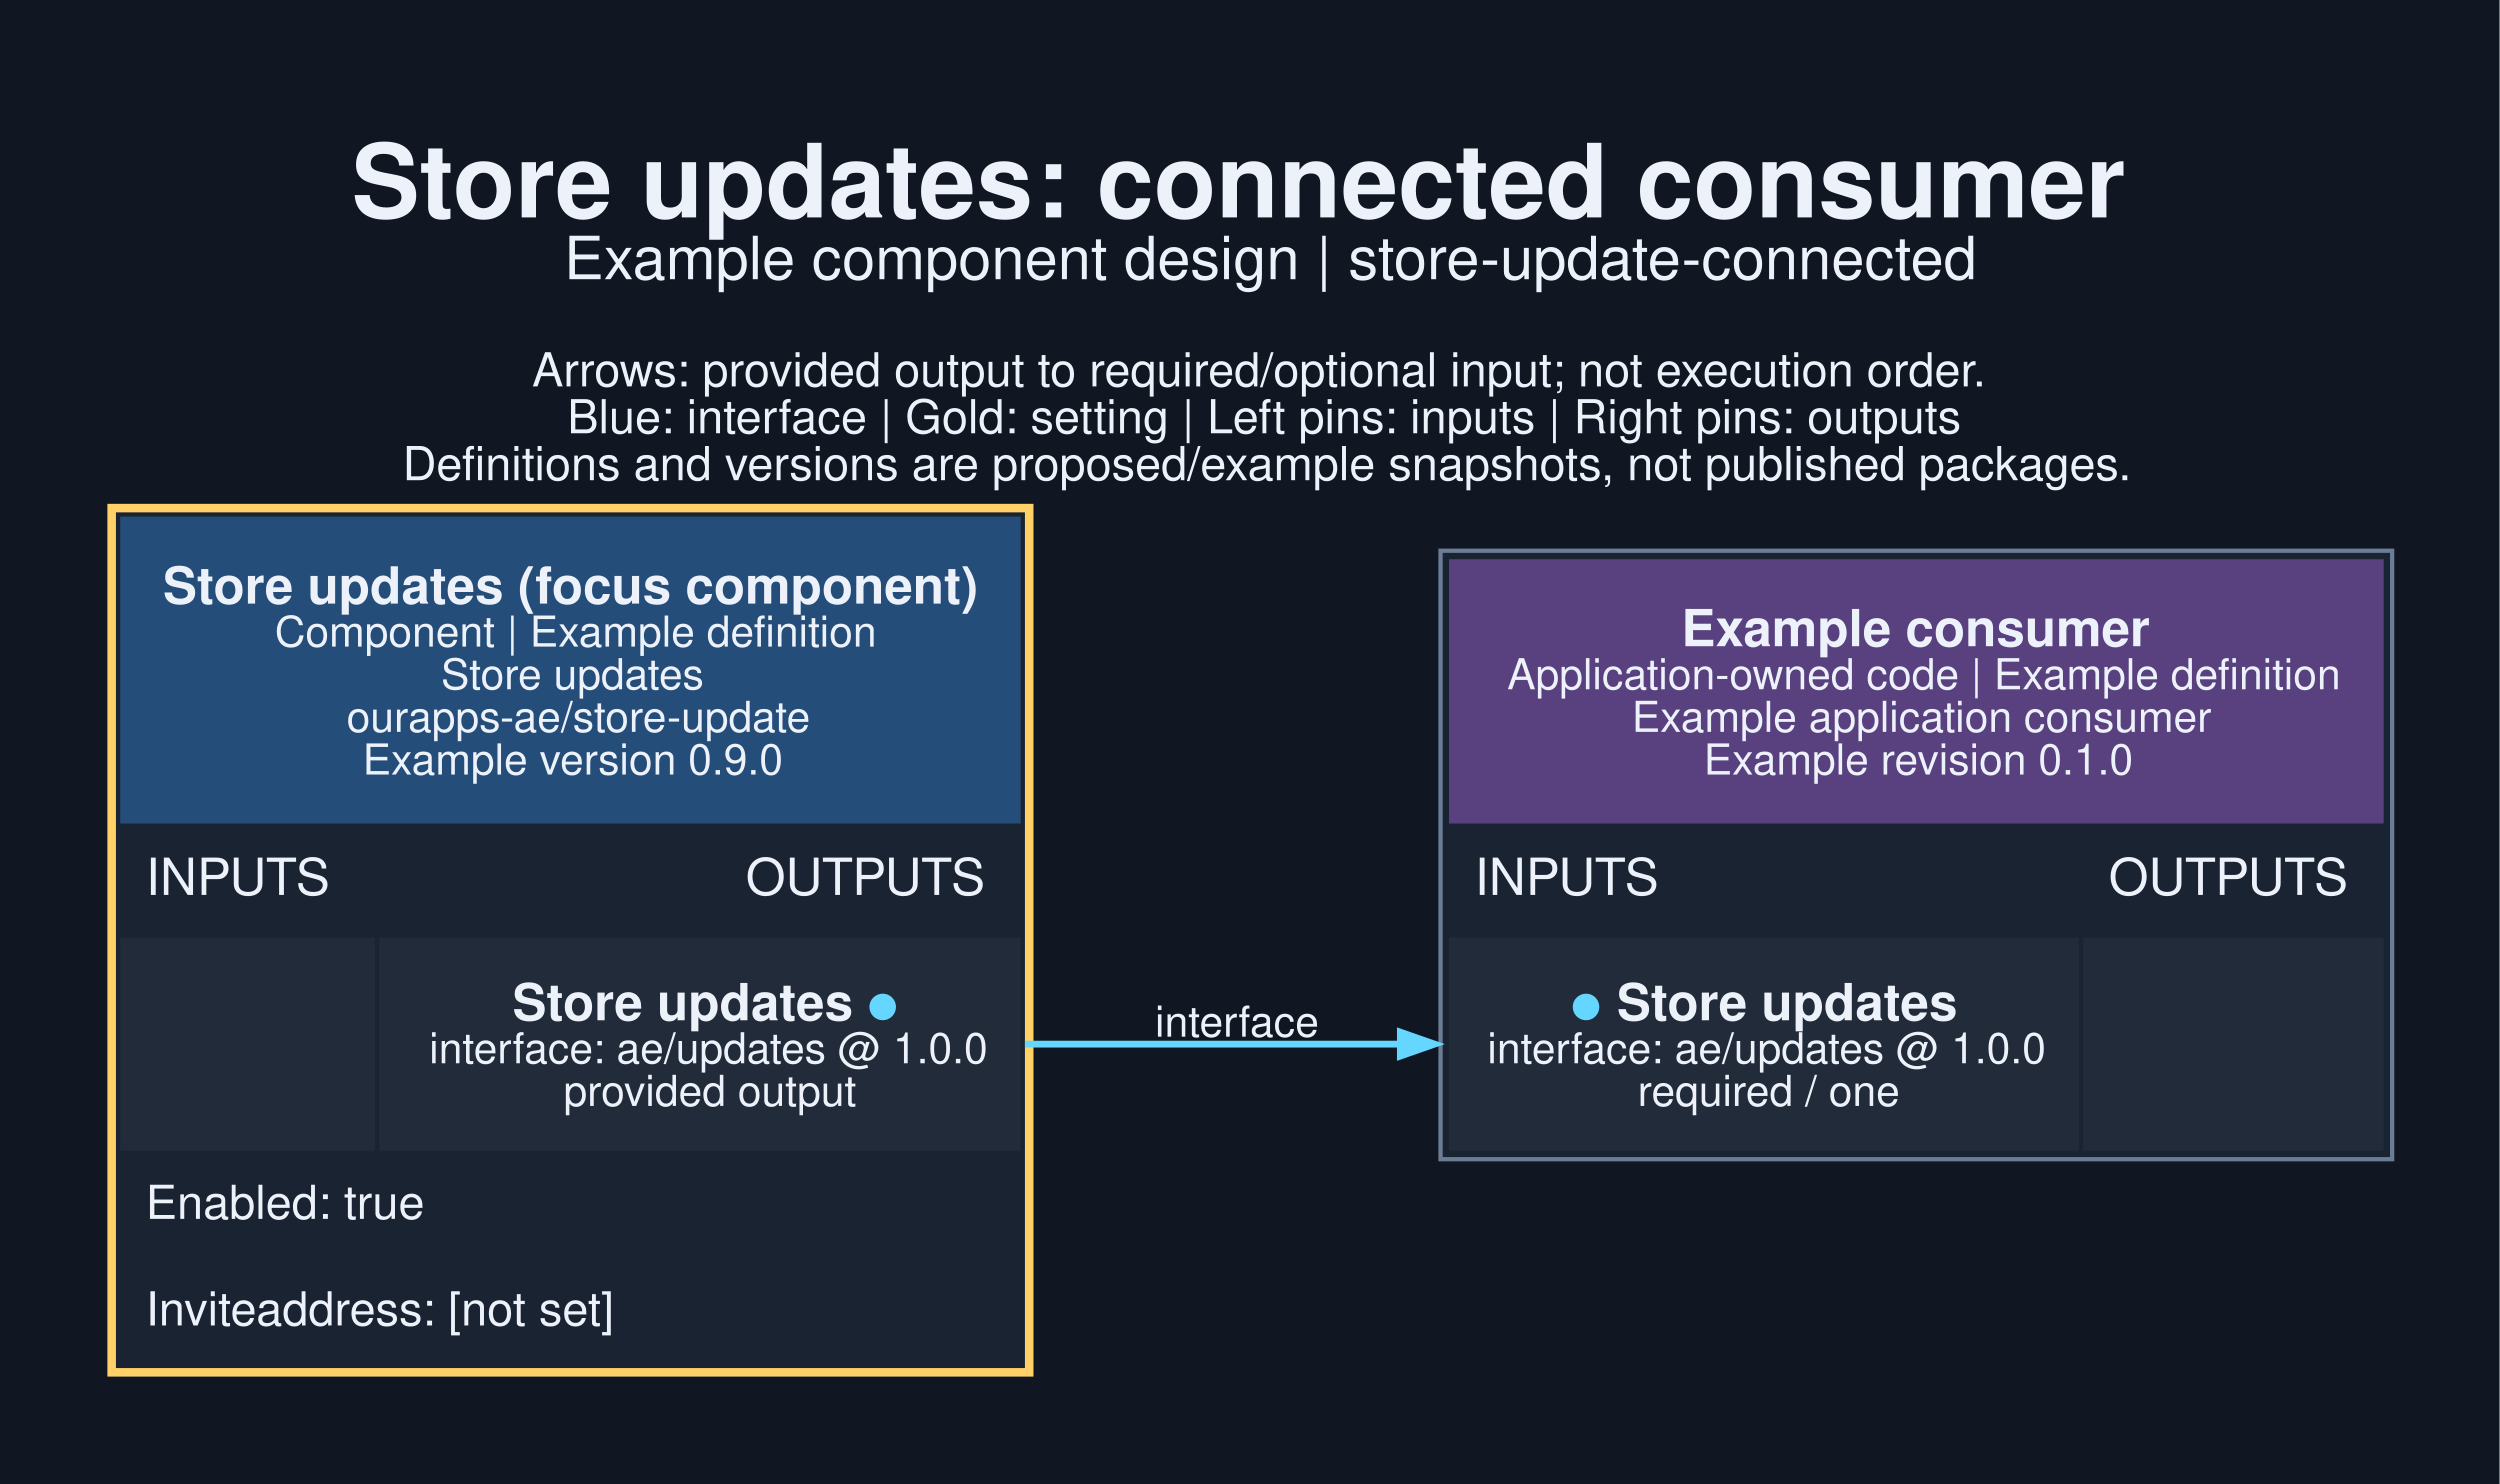
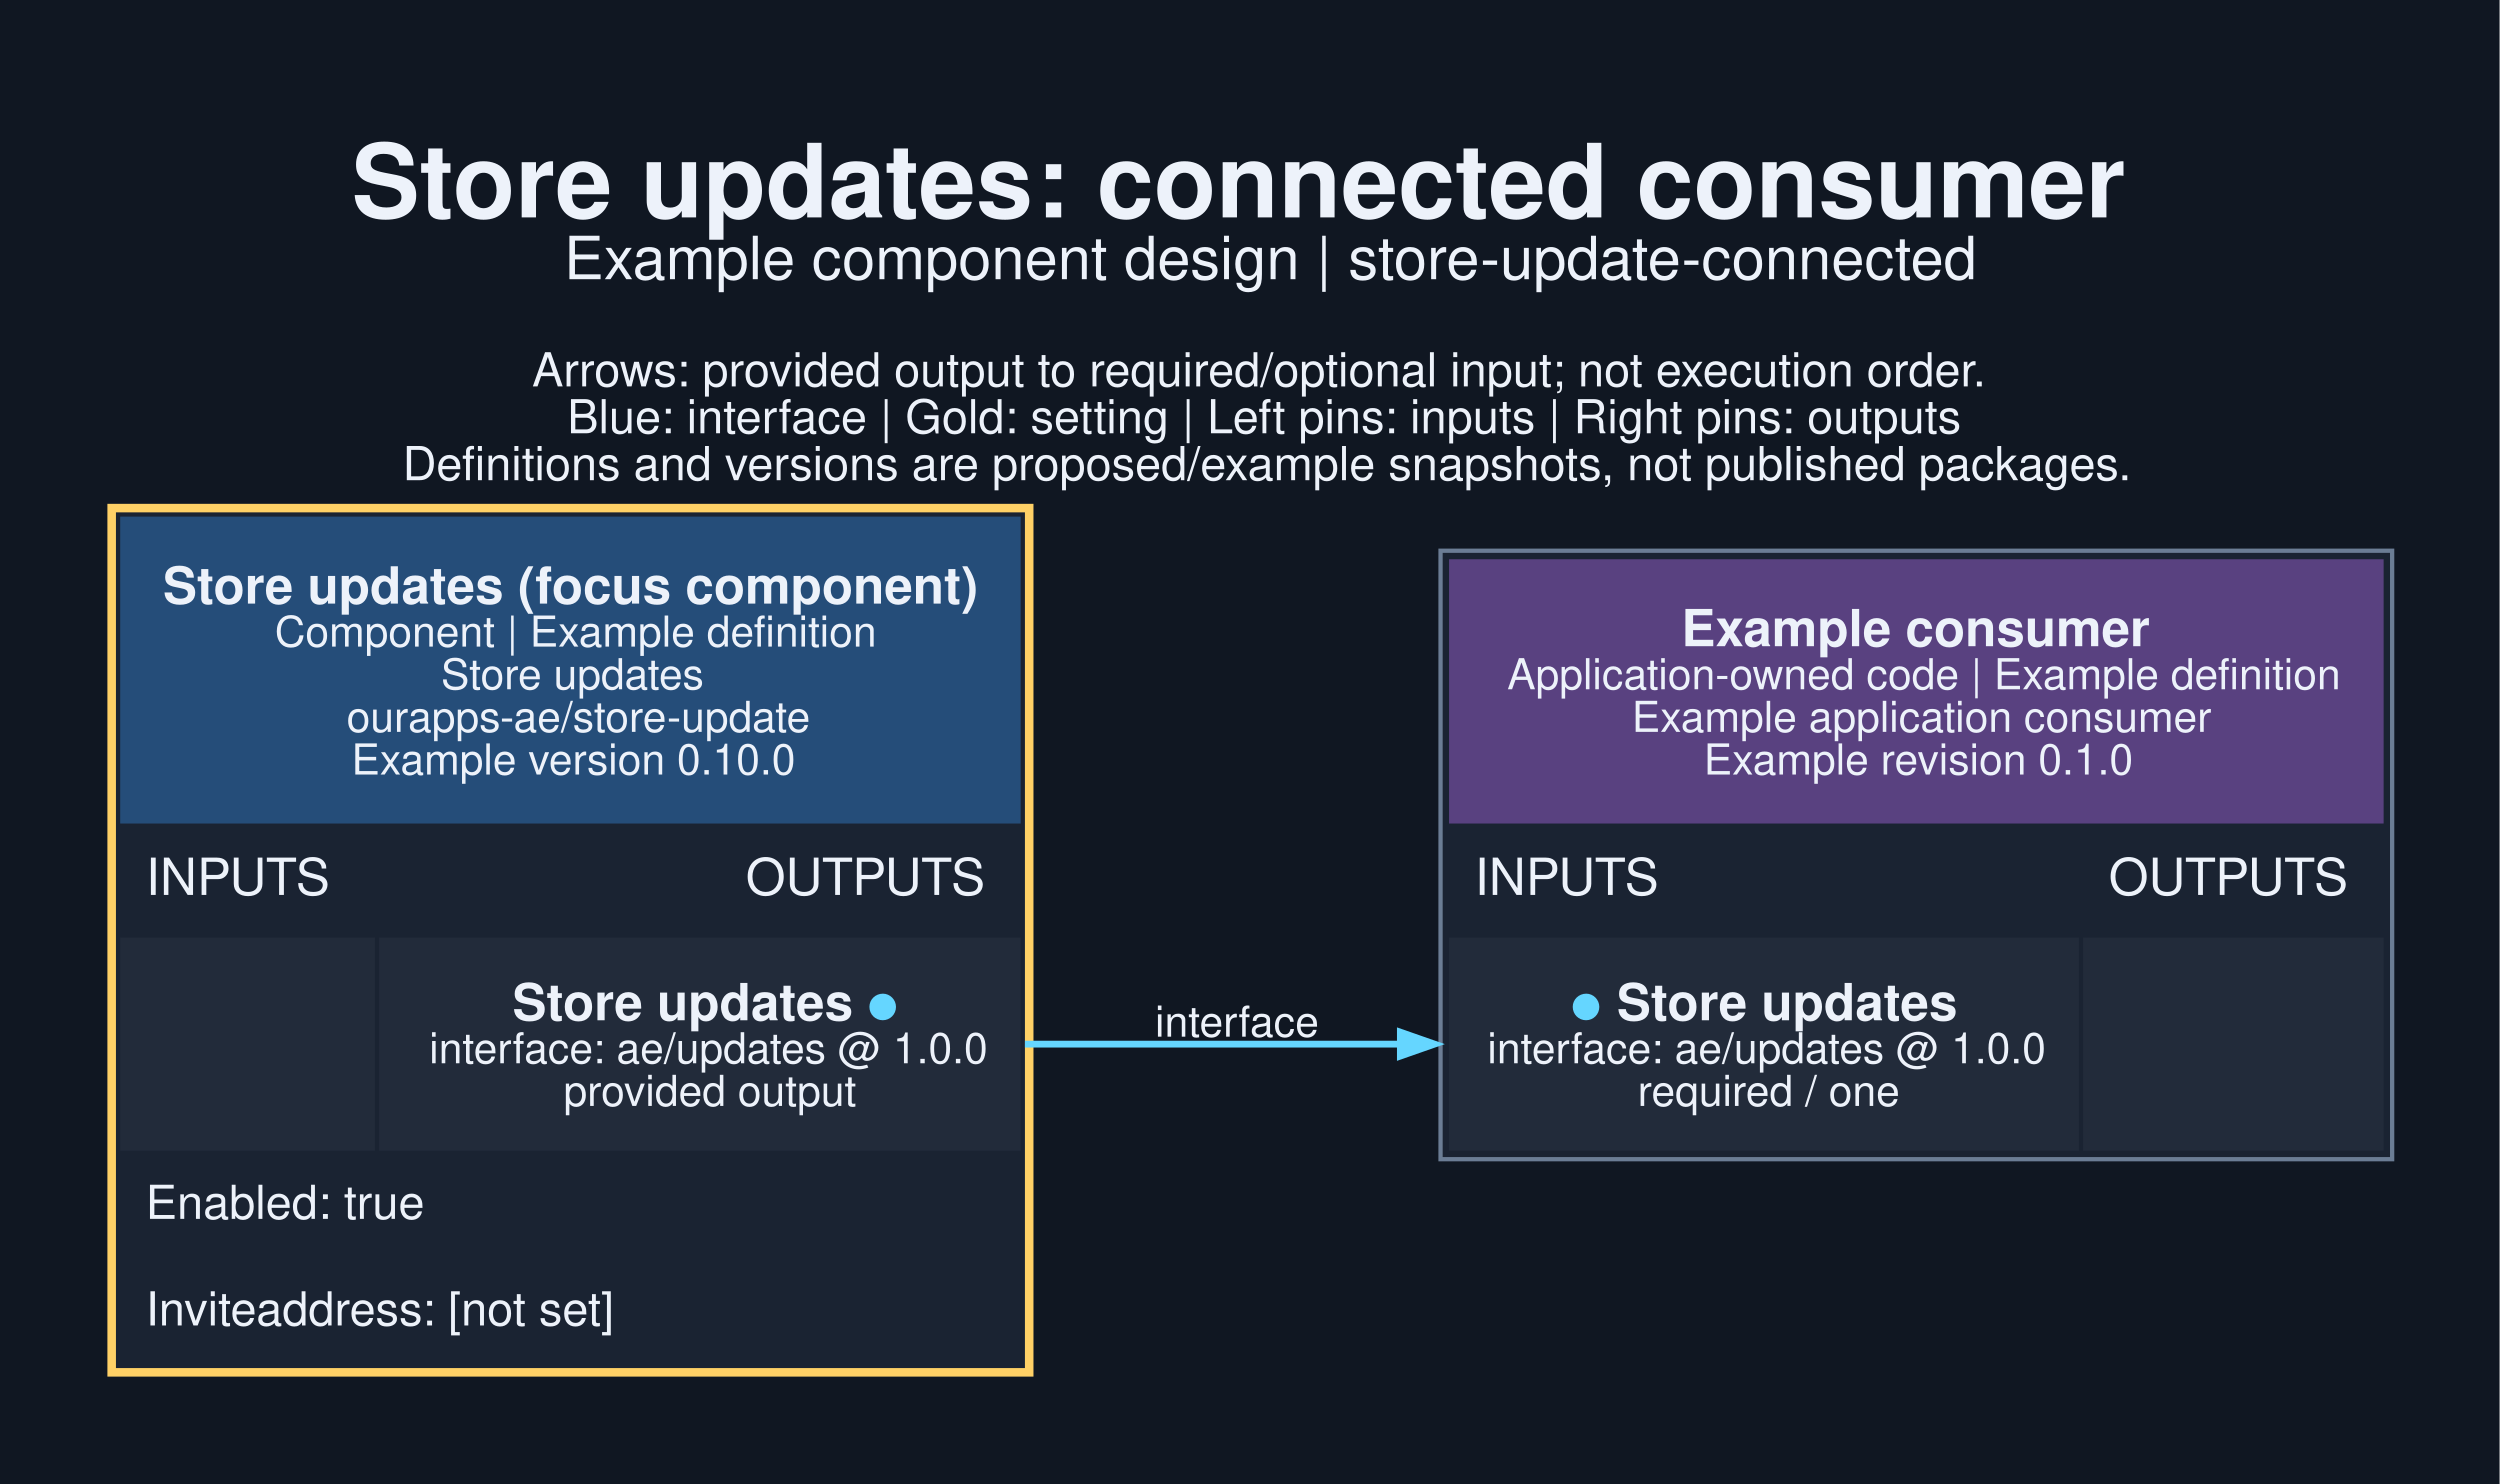
<svg xmlns="http://www.w3.org/2000/svg" width="782pt" height="464pt" viewBox="0.00 0.00 782.00 464.00">
  <g id="graph0" class="graph" transform="scale(1.33333 1.33333) rotate(0) translate(25.2 322.95)">
    <polygon fill="#101722" stroke="none" points="-25.2,25.2 -25.2,-322.95 561.2,-322.95 561.2,25.2 -25.2,25.2" />
    <text xml:space="preserve" text-anchor="start" x="57.25" y="-271.95" font-family="Helvetica,sans-Serif" font-weight="bold" font-size="24.00" fill="#edf2fa">Store updates: connected consumer</text>
    <text xml:space="preserve" text-anchor="start" x="107.12" y="-257.45" font-family="Helvetica,sans-Serif" font-size="14.00" fill="#edf2fa">Example component design | store-update-connected</text>
    <text xml:space="preserve" text-anchor="start" x="99.62" y="-232.3" font-family="Helvetica,sans-Serif" font-size="11.00" fill="#edf2fa">Arrows: provided output to required/optional input; not execution order.</text>
    <text xml:space="preserve" text-anchor="start" x="107.88" y="-221.3" font-family="Helvetica,sans-Serif" font-size="11.00" fill="#edf2fa">Blue: interface | Gold: setting | Left pins: inputs | Right pins: outputs</text>
    <text xml:space="preserve" text-anchor="start" x="69.25" y="-210.3" font-family="Helvetica,sans-Serif" font-size="11.00" fill="#edf2fa">Definitions and versions are proposed/example snapshots, not published packages.</text>
    <g id="node1" class="node">
      <polygon fill="#1a2332" stroke="none" points="0,0 0,-204.75 217.25,-204.75 217.25,0 0,0" />
      <polygon fill="#254d79" stroke="none" points="3,-129.75 3,-201.75 214.25,-201.75 214.25,-129.75 3,-129.75" />
      <text xml:space="preserve" text-anchor="start" x="13" y="-181.35" font-family="Helvetica,sans-Serif" font-weight="bold" font-size="12.00" fill="#edf2fa">Store updates (focus component)</text>
      <text xml:space="preserve" text-anchor="start" x="39.25" y="-171.25" font-family="Helvetica,sans-Serif" font-size="10.00" fill="#edf2fa">Component | Example definition</text>
      <text xml:space="preserve" text-anchor="start" x="78.25" y="-161.25" font-family="Helvetica,sans-Serif" font-size="10.00" fill="#edf2fa">Store updates</text>
      <text xml:space="preserve" text-anchor="start" x="56.12" y="-151.25" font-family="Helvetica,sans-Serif" font-size="10.00" fill="#edf2fa">ourapps-ae/store-update</text>
-       <text xml:space="preserve" text-anchor="start" x="59.88" y="-141.25" font-family="Helvetica,sans-Serif" font-size="10.00" fill="#edf2fa">Example version 0.9.0</text>
+       <text xml:space="preserve" text-anchor="start" x="57.25" y="-141.25" font-family="Helvetica,sans-Serif" font-size="10.00" fill="#edf2fa">Example version 0.10.0</text>
      <text xml:space="preserve" text-anchor="start" x="9" y="-113" font-family="Helvetica,sans-Serif" font-size="12.00" fill="#edf2fa">INPUTS</text>
      <text xml:space="preserve" text-anchor="start" x="149.75" y="-113" font-family="Helvetica,sans-Serif" font-size="12.00" fill="#edf2fa">OUTPUTS</text>
      <polygon fill="#222b3a" stroke="none" points="3,-53 3,-103 62.75,-103 62.75,-53 3,-53" />
      <polygon fill="#222b3a" stroke="none" points="63.75,-53 63.75,-103 214.25,-103 214.25,-53 63.75,-53" />
      <text xml:space="preserve" text-anchor="start" x="95" y="-83.6" font-family="Helvetica,sans-Serif" font-weight="bold" font-size="12.00" fill="#edf2fa">Store updates </text>
      <text xml:space="preserve" text-anchor="start" x="178.25" y="-83.6" font-family="Helvetica,sans-Serif" font-weight="bold" font-size="12.00" fill="#65d6ff">●</text>
      <text xml:space="preserve" text-anchor="start" x="75.5" y="-73.5" font-family="Helvetica,sans-Serif" font-size="10.00" fill="#edf2fa">interface: ae/updates @ 1.0.0</text>
      <text xml:space="preserve" text-anchor="start" x="107" y="-63.5" font-family="Helvetica,sans-Serif" font-size="10.00" fill="#edf2fa">provided output</text>
      <text xml:space="preserve" text-anchor="start" x="9" y="-37" font-family="Helvetica,sans-Serif" font-size="11.00" fill="#edf2fa">Enabled: true</text>
      <text xml:space="preserve" text-anchor="start" x="9" y="-12" font-family="Helvetica,sans-Serif" font-size="11.00" fill="#edf2fa">Inviteaddress: [not set]</text>
      <polygon fill="none" stroke="#ffd166" stroke-width="2" points="1,-1 1,-203.75 216.25,-203.75 216.25,-1 1,-1" />
    </g>
    <g id="node2" class="node">
      <polygon fill="#1a2332" stroke="none" points="312.75,-51 312.75,-193.75 536,-193.75 536,-51 312.75,-51" />
      <polygon fill="#594180" stroke="none" points="314.75,-129.75 314.75,-191.75 534,-191.75 534,-129.75 314.75,-129.75" />
      <text xml:space="preserve" text-anchor="start" x="369.25" y="-171.35" font-family="Helvetica,sans-Serif" font-weight="bold" font-size="12.00" fill="#edf2fa">Example consumer</text>
      <text xml:space="preserve" text-anchor="start" x="328.38" y="-161.25" font-family="Helvetica,sans-Serif" font-size="10.00" fill="#edf2fa">Application-owned code | Example definition</text>
      <text xml:space="preserve" text-anchor="start" x="357.62" y="-151.25" font-family="Helvetica,sans-Serif" font-size="10.00" fill="#edf2fa">Example application consumer</text>
      <text xml:space="preserve" text-anchor="start" x="374.5" y="-141.25" font-family="Helvetica,sans-Serif" font-size="10.00" fill="#edf2fa">Example revision 0.1.0</text>
      <text xml:space="preserve" text-anchor="start" x="320.75" y="-113" font-family="Helvetica,sans-Serif" font-size="12.00" fill="#edf2fa">INPUTS</text>
      <text xml:space="preserve" text-anchor="start" x="469.5" y="-113" font-family="Helvetica,sans-Serif" font-size="12.00" fill="#edf2fa">OUTPUTS</text>
      <polygon fill="#222b3a" stroke="none" points="314.75,-53 314.75,-103 462.5,-103 462.5,-53 314.75,-53" />
      <text xml:space="preserve" text-anchor="start" x="343.25" y="-83.6" font-family="Helvetica,sans-Serif" font-weight="bold" font-size="12.00" fill="#65d6ff">●</text>
      <text xml:space="preserve" text-anchor="start" x="350.75" y="-83.6" font-family="Helvetica,sans-Serif" font-weight="bold" font-size="12.00" fill="#edf2fa"> Store updates</text>
      <text xml:space="preserve" text-anchor="start" x="323.75" y="-73.5" font-family="Helvetica,sans-Serif" font-size="10.00" fill="#edf2fa">interface: ae/updates @ 1.0.0</text>
      <text xml:space="preserve" text-anchor="start" x="359" y="-63.5" font-family="Helvetica,sans-Serif" font-size="10.00" fill="#edf2fa">required / one</text>
      <polygon fill="#222b3a" stroke="none" points="463.5,-53 463.5,-103 534,-103 534,-53 463.5,-53" />
      <polygon fill="none" stroke="#6b7d95" points="312.75,-51 312.75,-193.75 536,-193.75 536,-51 312.75,-51" />
    </g>
    <g id="edge1" class="edge">
      <path fill="none" stroke="#65d6ff" stroke-width="1.6" d="M215.25,-78C255.44,-78 267.96,-78 303.6,-78" />
      <polygon fill="#65d6ff" stroke="#65d6ff" stroke-width="1.6" points="303.33,-80.8 311.33,-78 303.33,-75.2 303.33,-80.8" />
      <text xml:space="preserve" text-anchor="middle" x="265" y="-79.75" font-family="Helvetica,sans-Serif" font-size="10.00" fill="#edf2fa">interface</text>
    </g>
  </g>
</svg>
